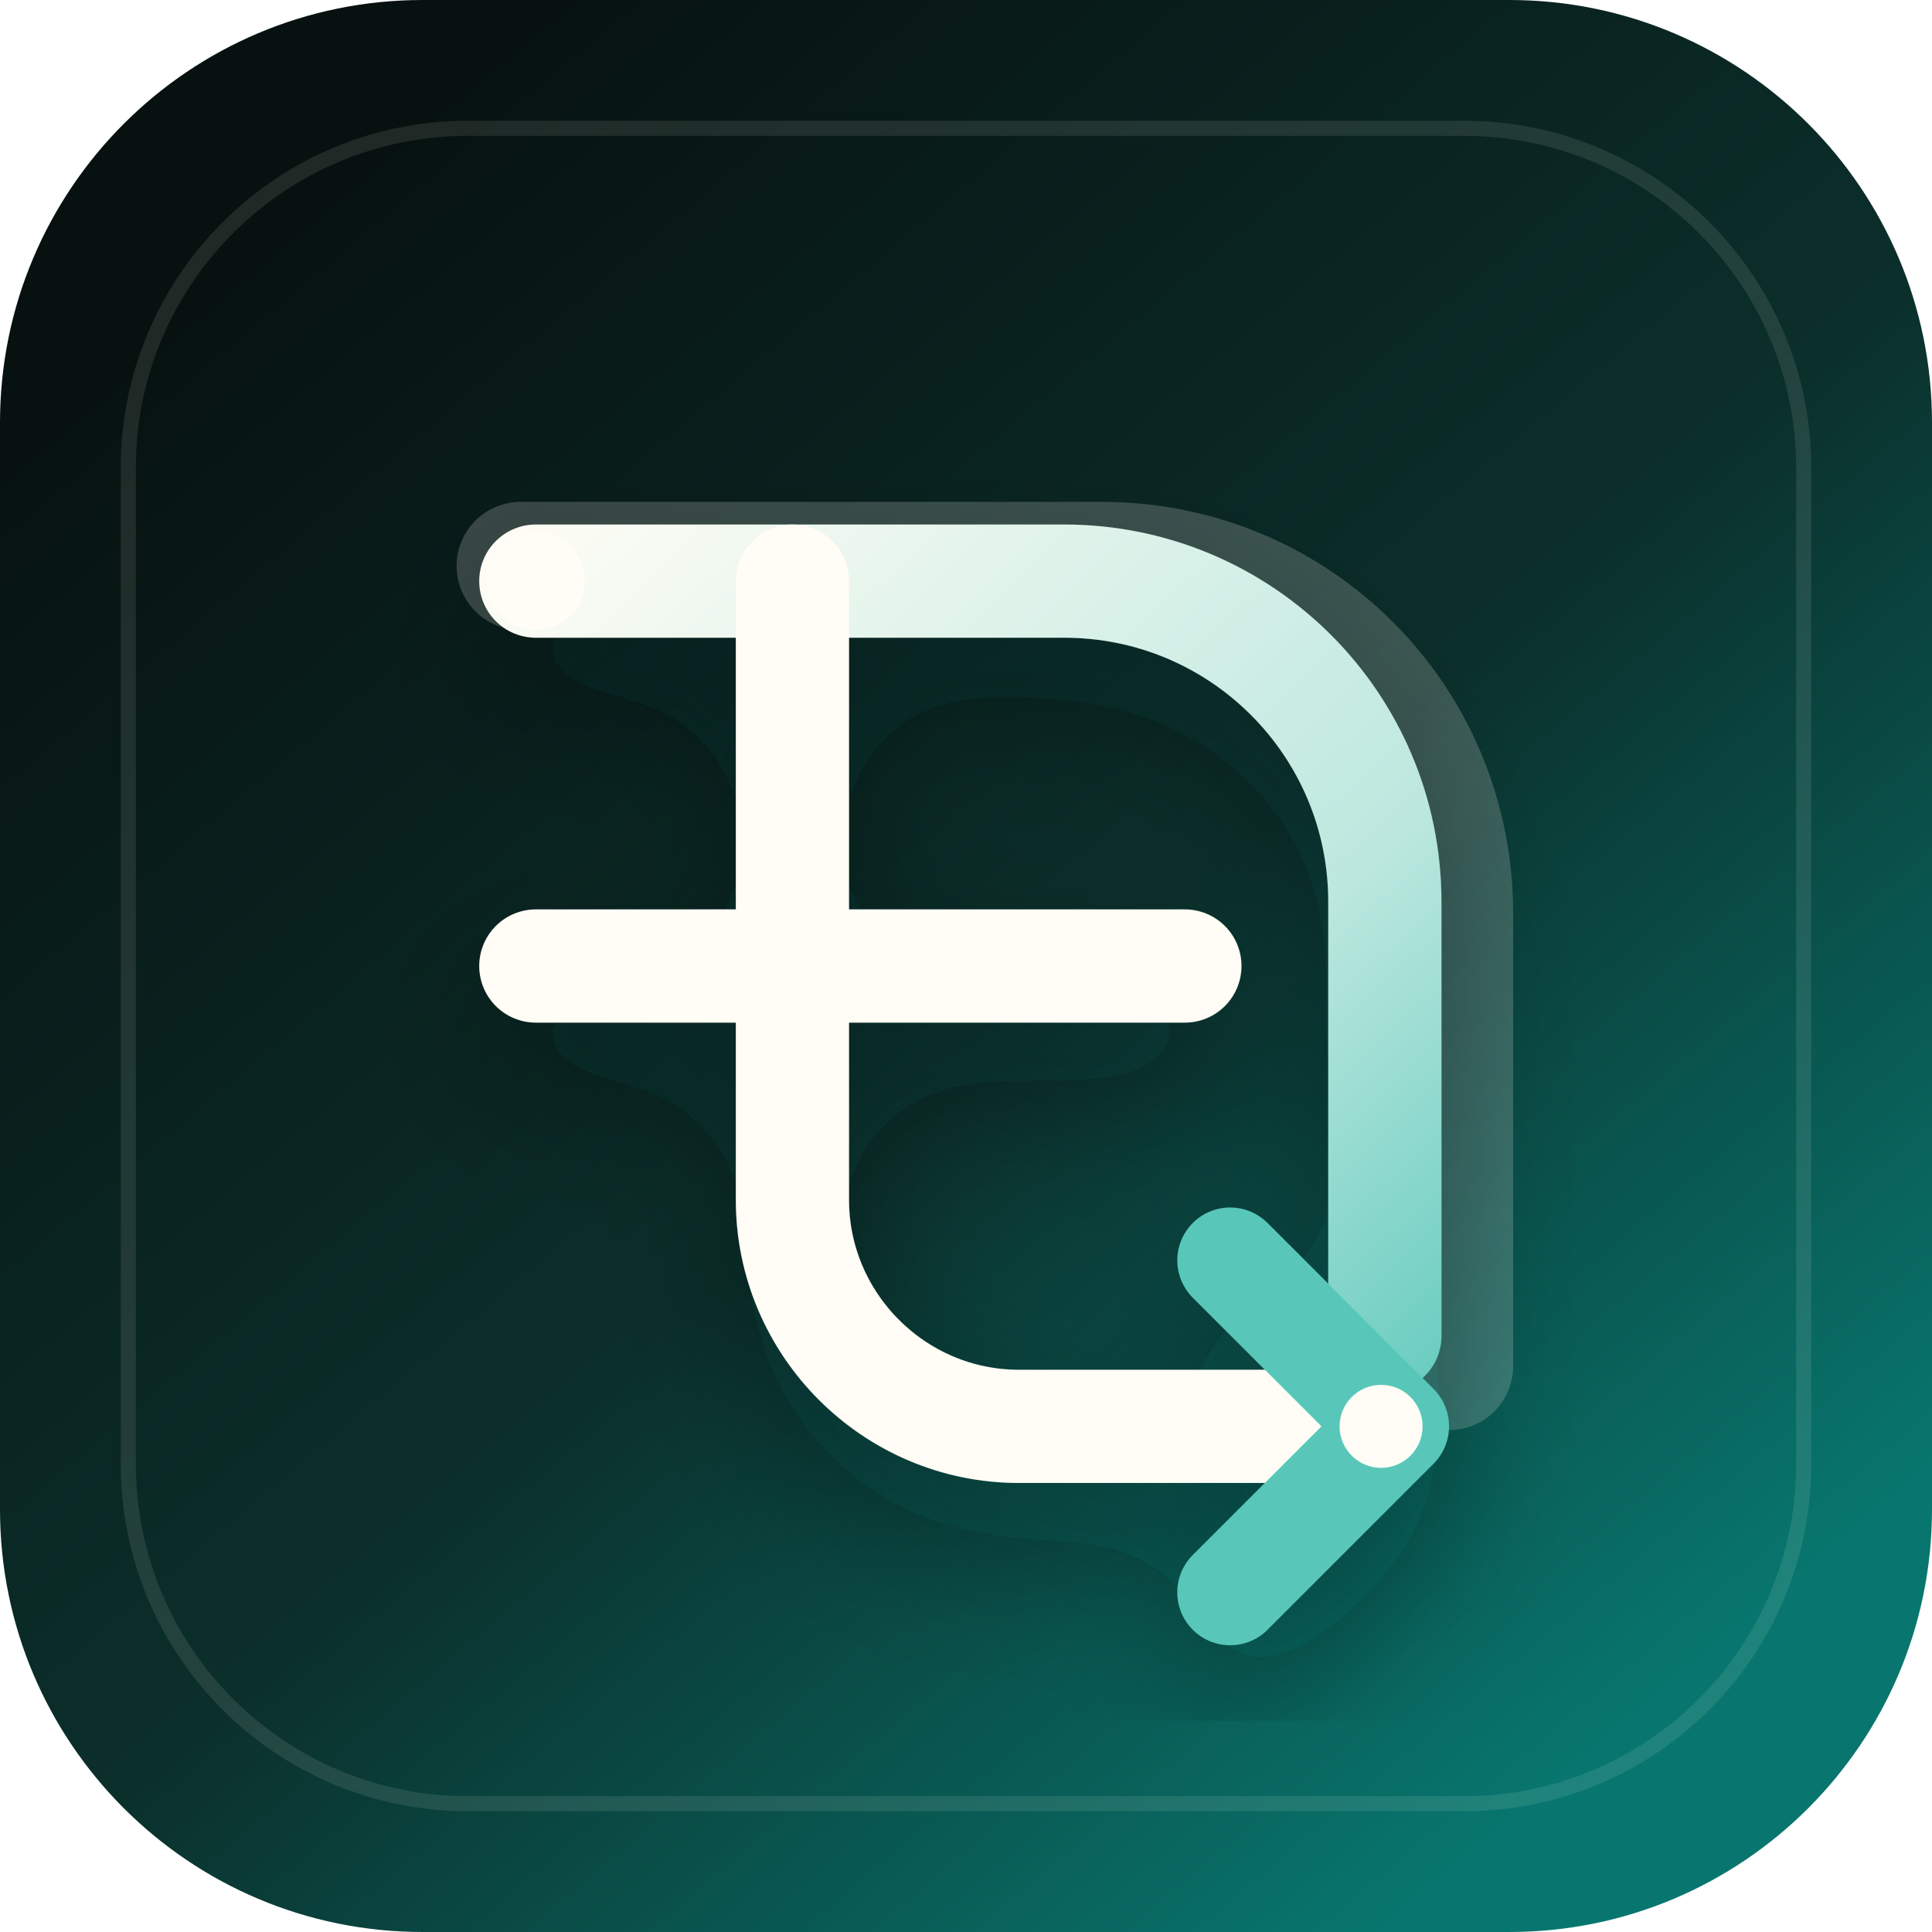
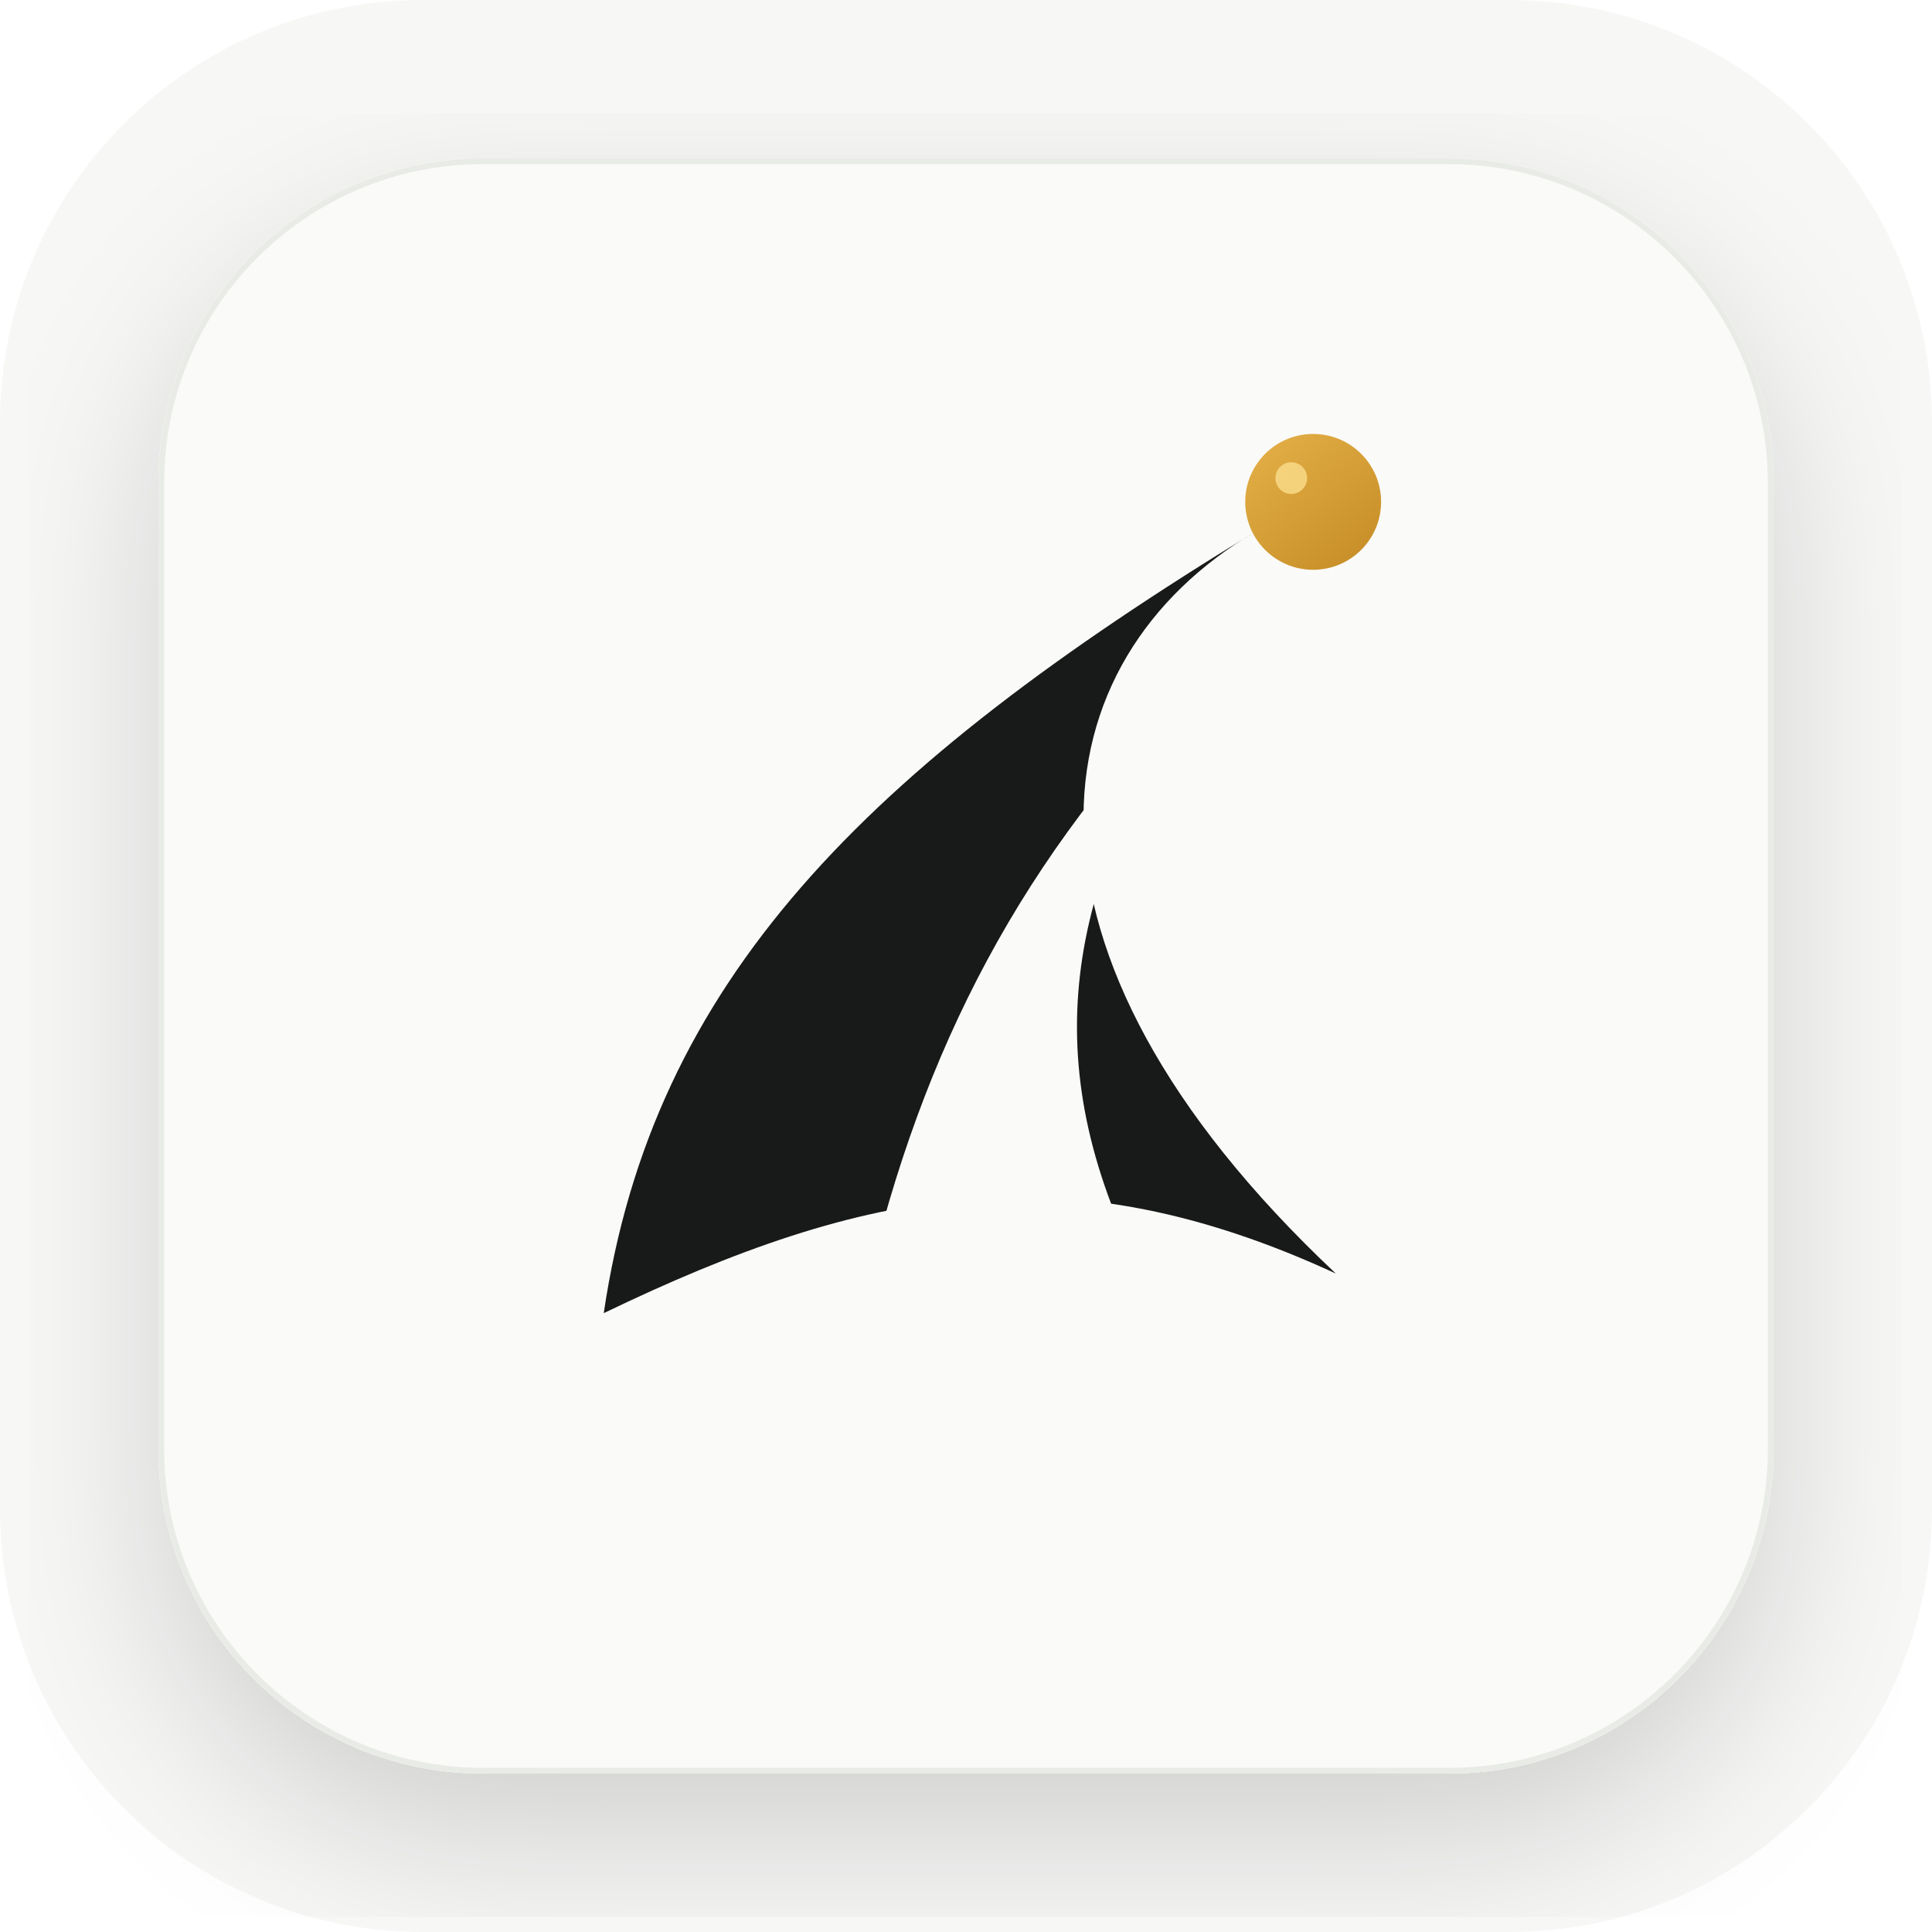
- <svg xmlns="http://www.w3.org/2000/svg" width="512" height="512" viewBox="0 0 512 512" fill="none" role="img" aria-label="Jiejing app icon">
+ <svg xmlns="http://www.w3.org/2000/svg" width="512" height="512" viewBox="0 0 512 512" fill="none" role="img" aria-label="Jeway JIEJING app icon">
  <defs>
-     <linearGradient id="icon-bg" x1="82" y1="54" x2="426" y2="462" gradientUnits="userSpaceOnUse">
-       <stop stop-color="#071210" />
-       <stop offset="0.54" stop-color="#0B2F2B" />
-       <stop offset="1" stop-color="#08766E" />
+     <filter id="tile-shadow" x="8" y="12" width="496" height="496" color-interpolation-filters="sRGB" filterUnits="userSpaceOnUse">
+       <feDropShadow dx="0" dy="18" stdDeviation="22" flood-color="#111513" flood-opacity="0.16" />
+     </filter>
+     <linearGradient id="gold" x1="334" y1="112" x2="366" y2="152" gradientUnits="userSpaceOnUse">
+       <stop stop-color="#E5B149" />
+       <stop offset="1" stop-color="#C48A23" />
    </linearGradient>
-     <linearGradient id="icon-path" x1="138" y1="136" x2="382" y2="394" gradientUnits="userSpaceOnUse">
-       <stop stop-color="#FFFDF5" />
-       <stop offset="0.62" stop-color="#BDE8DF" />
-       <stop offset="1" stop-color="#59C7BA" />
-     </linearGradient>
-     <filter id="icon-shadow" x="72" y="88" width="372" height="368" color-interpolation-filters="sRGB" filterUnits="userSpaceOnUse">
-       <feDropShadow dx="0" dy="18" stdDeviation="18" flood-color="#001A16" flood-opacity="0.34" />
-     </filter>
  </defs>
-   <rect width="512" height="512" rx="112" fill="url(#icon-bg)" />
-   <rect x="34" y="34" width="444" height="444" rx="90" fill="none" stroke="#FFFDF5" stroke-opacity="0.1" stroke-width="4" />
-   <path d="M138 150H292C343 150 384 191 384 242V362" stroke="#FFFDF5" stroke-opacity="0.2" stroke-width="34" stroke-linecap="round" />
-   <g filter="url(#icon-shadow)">
-     <path d="M142 154H282C329 154 367 192 367 239V354" stroke="url(#icon-path)" stroke-width="30" stroke-linecap="round" />
-     <path d="M142 256H314" stroke="#FFFDF5" stroke-width="30" stroke-linecap="round" />
-     <path d="M210 154V318C210 351 237 378 270 378H366" stroke="#FFFDF5" stroke-width="30" stroke-linecap="round" />
-     <path d="M326 334L370 378L326 422" stroke="#59C7BA" stroke-width="28" stroke-linecap="round" stroke-linejoin="round" />
+   <rect width="512" height="512" rx="112" fill="#F7F8F6" />
+   <g filter="url(#tile-shadow)">
+     <rect x="42" y="42" width="428" height="428" rx="86" fill="#FAFAF8" />
+     <rect x="42.75" y="42.75" width="426.5" height="426.5" rx="85.25" stroke="#E9EBE7" stroke-width="1.5" />
  </g>
-   <circle cx="142" cy="154" r="13" fill="#FFFDF5" />
-   <circle cx="142" cy="256" r="13" fill="#FFFDF5" />
-   <circle cx="366" cy="378" r="11" fill="#FFFDF5" />
+   <path d="M160 348C173 260 229 204 332.5 141C275 175 262 251 354 337.5C282.5 304.5 229.5 314.5 160 348Z" fill="#181A19" />
+   <path d="M231 335.5C246.5 273 274 222 322.5 175C283.5 230 274 277 300 332C276 323.5 257 326.5 231 335.5Z" fill="#FAFAF8" />
+   <circle cx="348" cy="133" r="18" fill="url(#gold)" />
+   <circle cx="342.2" cy="126.7" r="4.2" fill="#F7D783" fill-opacity="0.9" />
</svg>
